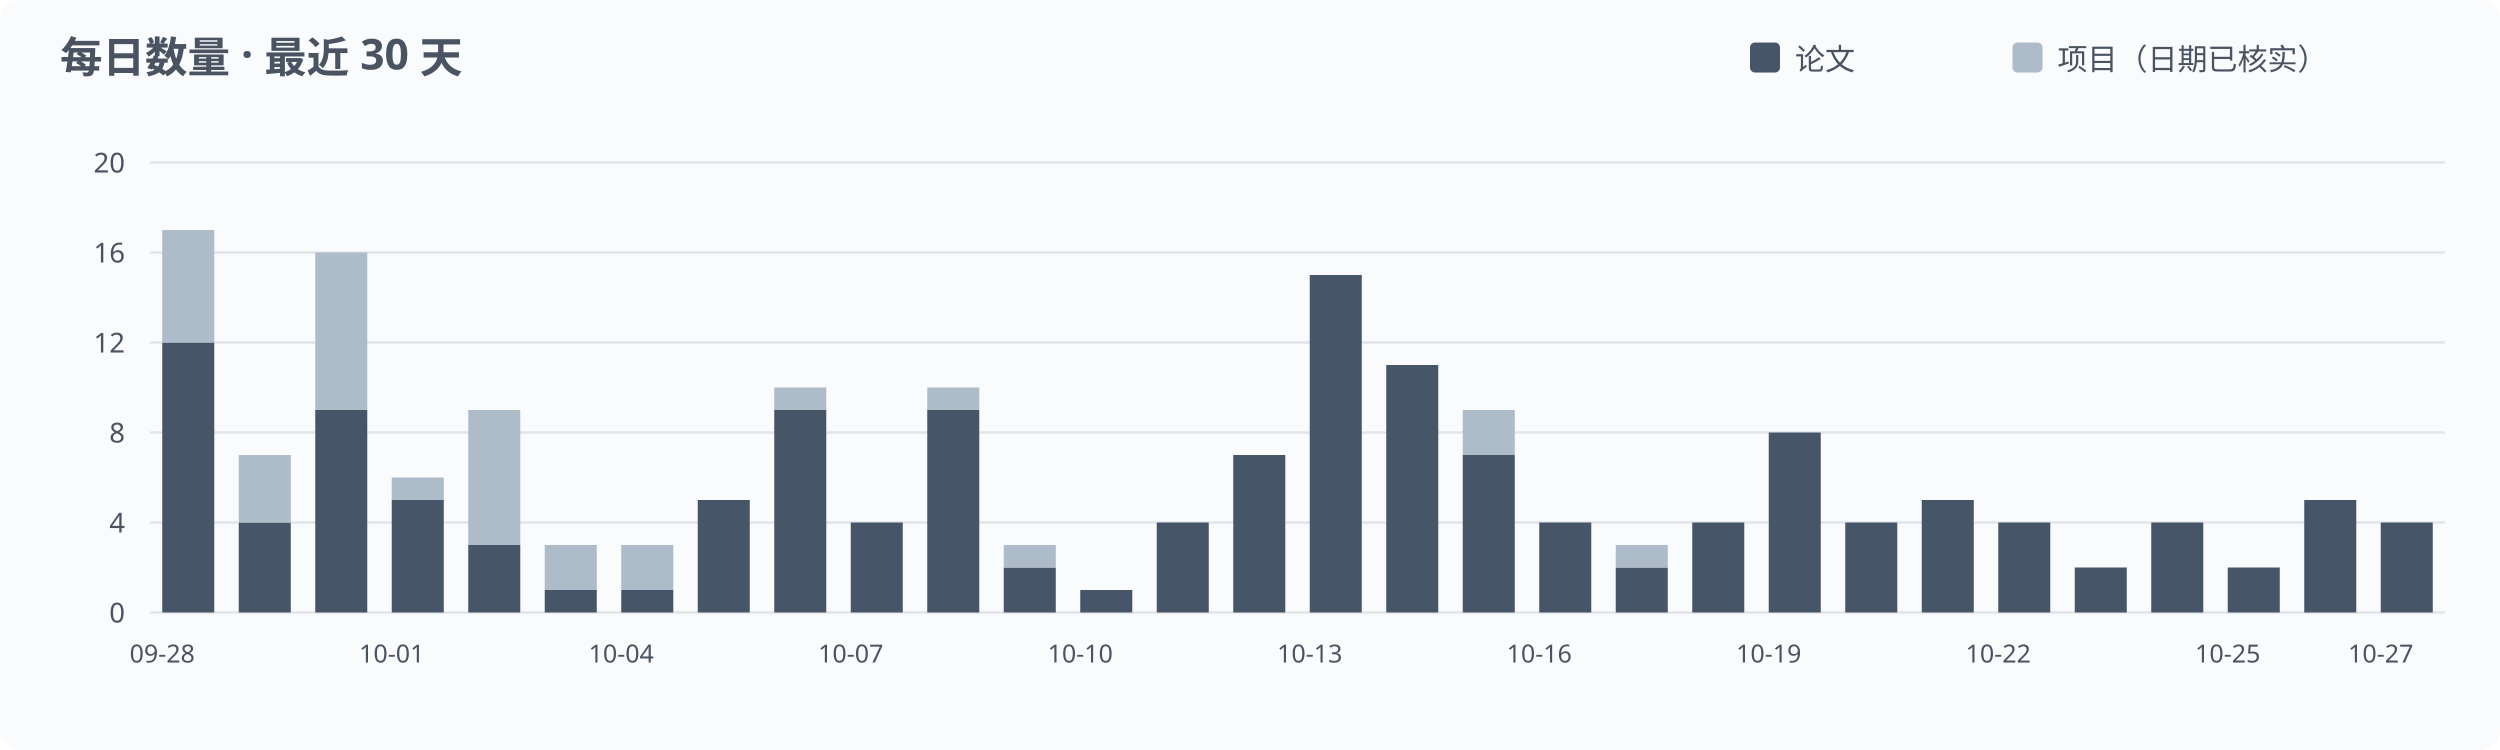
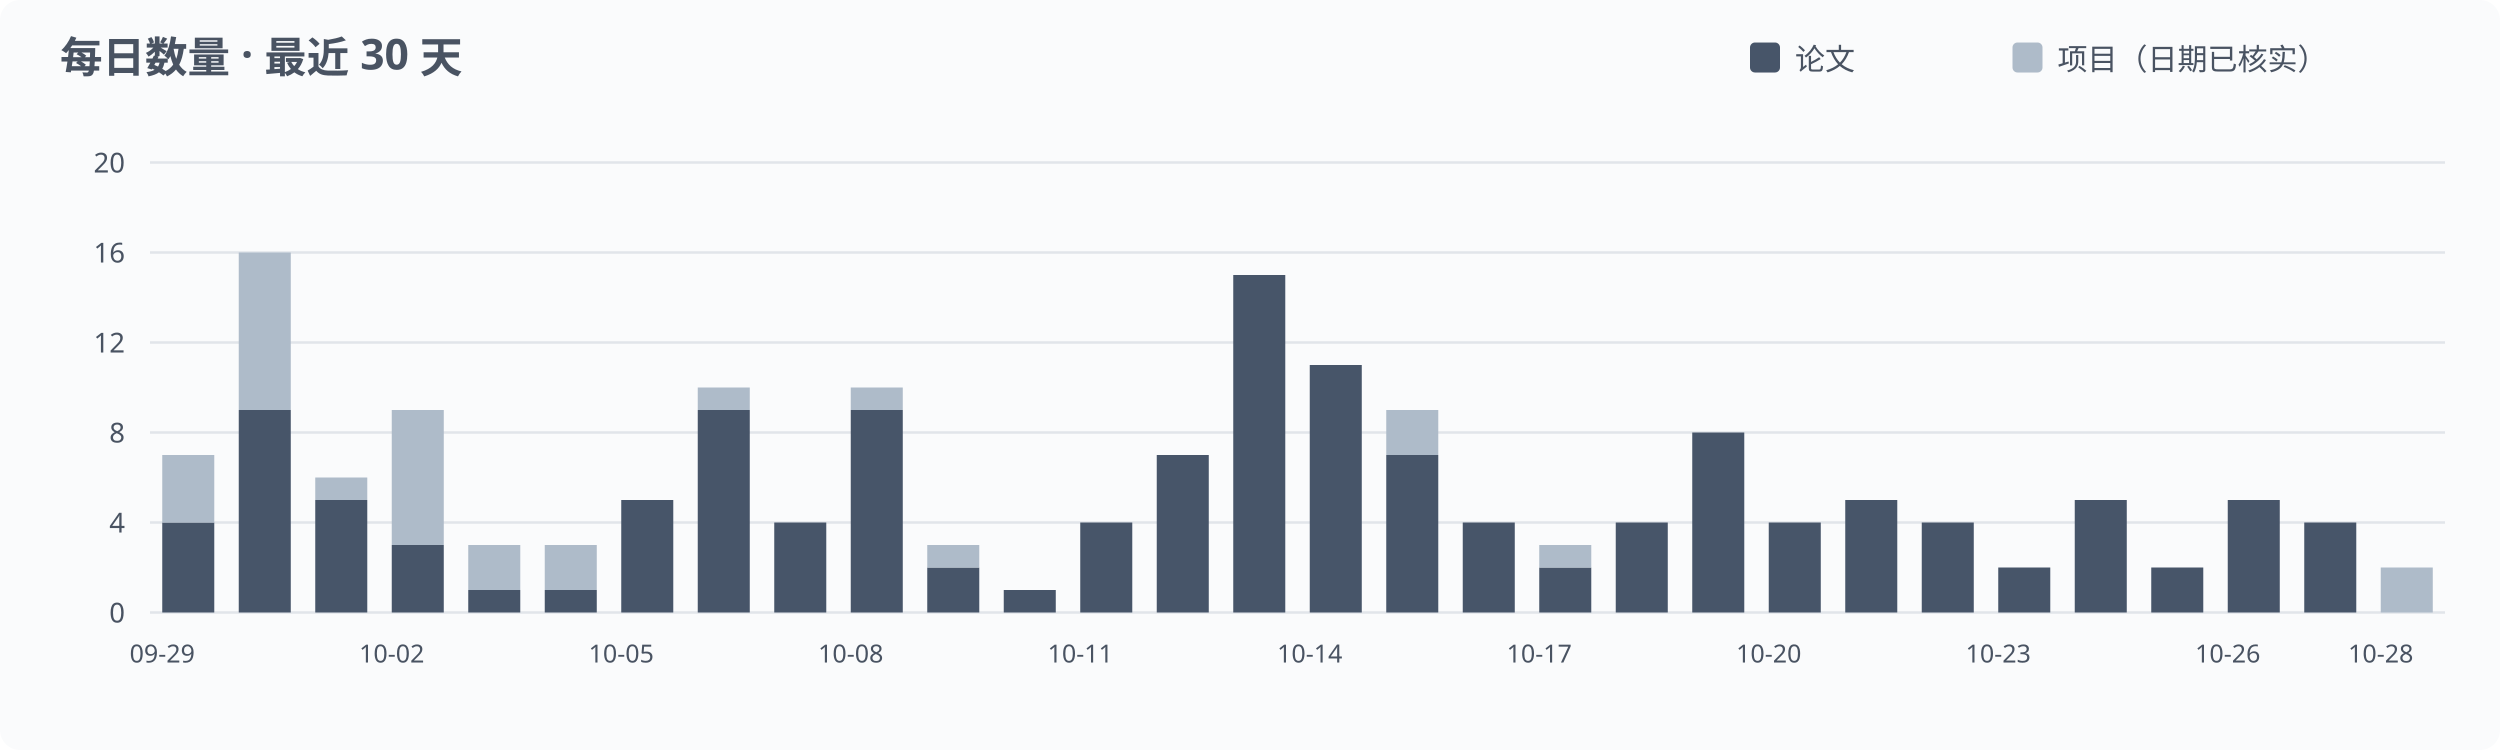
<svg xmlns="http://www.w3.org/2000/svg" width="1000" height="300" viewBox="0 0 1000 300" role="img" aria-labelledby="title desc">
  <rect width="100%" height="100%" rx="8" fill="#fafbfc" />
  <g font-family="system-ui,sans-serif" fill="#495362">
    <text x="24" y="29" font-size="17" font-weight="600">每日数量 · 最近 30 天</text>
    <rect x="700" y="17" width="12" height="12" rx="2" fill="#475569" />
    <text x="718" y="28" font-size="12">论文</text>
    <rect x="805" y="17" width="12" height="12" rx="2" fill="#aebbc9" />
    <text x="823" y="28" font-size="12">项目（日期已核实）</text>
    <path d="M60 245.0H978" stroke="#e1e5ea" />
    <text x="50" y="249.0" text-anchor="end" font-size="11">0</text>
    <path d="M60 209.0H978" stroke="#e1e5ea" />
    <text x="50" y="213.0" text-anchor="end" font-size="11">4</text>
    <path d="M60 173.0H978" stroke="#e1e5ea" />
    <text x="50" y="177.0" text-anchor="end" font-size="11">8</text>
    <path d="M60 137.0H978" stroke="#e1e5ea" />
    <text x="50" y="141.0" text-anchor="end" font-size="11">12</text>
    <path d="M60 101.0H978" stroke="#e1e5ea" />
    <text x="50" y="105.0" text-anchor="end" font-size="11">16</text>
    <path d="M60 65.0H978" stroke="#e1e5ea" />
    <text x="50" y="69.0" text-anchor="end" font-size="11">20</text>
-     <rect x="64.90" y="137.00" width="20.81" height="108.00" fill="#475569" />
-     <rect x="64.90" y="92.00" width="20.81" height="45.00" fill="#aebbc9" />
-     <text x="64.90" y="265" text-anchor="middle" font-size="10">09-28</text>
-     <rect x="95.50" y="209.00" width="20.81" height="36.00" fill="#475569" />
-     <rect x="95.50" y="182.00" width="20.81" height="27.00" fill="#aebbc9" />
-     <rect x="126.10" y="164.00" width="20.81" height="81.00" fill="#475569" />
-     <rect x="126.10" y="101.00" width="20.81" height="63.00" fill="#aebbc9" />
-     <rect x="156.70" y="200.00" width="20.81" height="45.00" fill="#475569" />
-     <rect x="156.70" y="191.00" width="20.81" height="9.00" fill="#aebbc9" />
-     <text x="156.70" y="265" text-anchor="middle" font-size="10">10-01</text>
-     <rect x="187.30" y="218.00" width="20.81" height="27.00" fill="#475569" />
-     <rect x="187.30" y="164.00" width="20.81" height="54.00" fill="#aebbc9" />
+     <rect x="64.90" y="209.00" width="20.81" height="36.00" fill="#475569" />
+     <rect x="64.90" y="182.00" width="20.81" height="27.00" fill="#aebbc9" />
+     <text x="64.90" y="265" text-anchor="middle" font-size="10">09-29</text>
+     <rect x="95.50" y="164.00" width="20.81" height="81.00" fill="#475569" />
+     <rect x="95.50" y="101.00" width="20.81" height="63.00" fill="#aebbc9" />
+     <rect x="126.10" y="200.00" width="20.81" height="45.00" fill="#475569" />
+     <rect x="126.10" y="191.00" width="20.81" height="9.00" fill="#aebbc9" />
+     <rect x="156.70" y="218.00" width="20.81" height="27.00" fill="#475569" />
+     <rect x="156.70" y="164.00" width="20.81" height="54.00" fill="#aebbc9" />
+     <text x="156.70" y="265" text-anchor="middle" font-size="10">10-02</text>
+     <rect x="187.30" y="236.00" width="20.81" height="9.00" fill="#475569" />
+     <rect x="187.30" y="218.00" width="20.81" height="18.00" fill="#aebbc9" />
    <rect x="217.90" y="236.00" width="20.81" height="9.00" fill="#475569" />
    <rect x="217.90" y="218.00" width="20.81" height="18.00" fill="#aebbc9" />
-     <rect x="248.50" y="236.00" width="20.81" height="9.00" fill="#475569" />
-     <rect x="248.50" y="218.00" width="20.81" height="18.00" fill="#aebbc9" />
-     <text x="248.50" y="265" text-anchor="middle" font-size="10">10-04</text>
-     <rect x="279.10" y="200.00" width="20.81" height="45.00" fill="#475569" />
-     <rect x="279.10" y="200.00" width="20.81" height="0.00" fill="#aebbc9" />
-     <rect x="309.70" y="164.00" width="20.81" height="81.00" fill="#475569" />
-     <rect x="309.70" y="155.00" width="20.81" height="9.00" fill="#aebbc9" />
-     <rect x="340.30" y="209.00" width="20.81" height="36.00" fill="#475569" />
-     <rect x="340.30" y="209.00" width="20.81" height="0.00" fill="#aebbc9" />
-     <text x="340.30" y="265" text-anchor="middle" font-size="10">10-07</text>
-     <rect x="370.90" y="164.00" width="20.81" height="81.00" fill="#475569" />
-     <rect x="370.90" y="155.00" width="20.81" height="9.00" fill="#aebbc9" />
-     <rect x="401.50" y="227.00" width="20.81" height="18.00" fill="#475569" />
-     <rect x="401.50" y="218.00" width="20.81" height="9.00" fill="#aebbc9" />
-     <rect x="432.10" y="236.00" width="20.81" height="9.00" fill="#475569" />
-     <rect x="432.10" y="236.00" width="20.81" height="0.00" fill="#aebbc9" />
-     <text x="432.10" y="265" text-anchor="middle" font-size="10">10-10</text>
-     <rect x="462.70" y="209.00" width="20.81" height="36.00" fill="#475569" />
-     <rect x="462.70" y="209.00" width="20.81" height="0.00" fill="#aebbc9" />
-     <rect x="493.30" y="182.00" width="20.81" height="63.00" fill="#475569" />
-     <rect x="493.30" y="182.00" width="20.81" height="0.00" fill="#aebbc9" />
-     <rect x="523.90" y="110.00" width="20.81" height="135.00" fill="#475569" />
-     <rect x="523.90" y="110.00" width="20.81" height="0.00" fill="#aebbc9" />
-     <text x="523.90" y="265" text-anchor="middle" font-size="10">10-13</text>
-     <rect x="554.50" y="146.00" width="20.81" height="99.00" fill="#475569" />
-     <rect x="554.50" y="146.00" width="20.81" height="0.00" fill="#aebbc9" />
-     <rect x="585.10" y="182.00" width="20.81" height="63.00" fill="#475569" />
-     <rect x="585.10" y="164.00" width="20.81" height="18.00" fill="#aebbc9" />
-     <rect x="615.70" y="209.00" width="20.81" height="36.00" fill="#475569" />
-     <rect x="615.70" y="209.00" width="20.81" height="0.00" fill="#aebbc9" />
-     <text x="615.70" y="265" text-anchor="middle" font-size="10">10-16</text>
-     <rect x="646.30" y="227.00" width="20.81" height="18.00" fill="#475569" />
-     <rect x="646.30" y="218.00" width="20.81" height="9.00" fill="#aebbc9" />
-     <rect x="676.90" y="209.00" width="20.81" height="36.00" fill="#475569" />
-     <rect x="676.90" y="209.00" width="20.81" height="0.00" fill="#aebbc9" />
-     <rect x="707.50" y="173.00" width="20.81" height="72.00" fill="#475569" />
-     <rect x="707.50" y="173.00" width="20.81" height="0.00" fill="#aebbc9" />
-     <text x="707.50" y="265" text-anchor="middle" font-size="10">10-19</text>
-     <rect x="738.10" y="209.00" width="20.81" height="36.00" fill="#475569" />
-     <rect x="738.10" y="209.00" width="20.81" height="0.00" fill="#aebbc9" />
-     <rect x="768.70" y="200.00" width="20.81" height="45.00" fill="#475569" />
-     <rect x="768.70" y="200.00" width="20.81" height="0.00" fill="#aebbc9" />
-     <rect x="799.30" y="209.00" width="20.81" height="36.00" fill="#475569" />
-     <rect x="799.30" y="209.00" width="20.81" height="0.00" fill="#aebbc9" />
-     <text x="799.30" y="265" text-anchor="middle" font-size="10">10-22</text>
-     <rect x="829.90" y="227.00" width="20.81" height="18.00" fill="#475569" />
-     <rect x="829.90" y="227.00" width="20.81" height="0.00" fill="#aebbc9" />
-     <rect x="860.50" y="209.00" width="20.81" height="36.00" fill="#475569" />
-     <rect x="860.50" y="209.00" width="20.81" height="0.00" fill="#aebbc9" />
-     <rect x="891.10" y="227.00" width="20.81" height="18.00" fill="#475569" />
-     <rect x="891.10" y="227.00" width="20.81" height="0.00" fill="#aebbc9" />
-     <text x="891.10" y="265" text-anchor="middle" font-size="10">10-25</text>
-     <rect x="921.70" y="200.00" width="20.81" height="45.00" fill="#475569" />
-     <rect x="921.70" y="200.00" width="20.81" height="0.00" fill="#aebbc9" />
-     <rect x="952.30" y="209.00" width="20.81" height="36.00" fill="#475569" />
-     <rect x="952.30" y="209.00" width="20.81" height="0.00" fill="#aebbc9" />
-     <text x="952.30" y="265" text-anchor="middle" font-size="10">10-27</text>
+     <rect x="248.50" y="200.00" width="20.81" height="45.00" fill="#475569" />
+     <rect x="248.50" y="200.00" width="20.81" height="0.00" fill="#aebbc9" />
+     <text x="248.50" y="265" text-anchor="middle" font-size="10">10-05</text>
+     <rect x="279.10" y="164.00" width="20.81" height="81.00" fill="#475569" />
+     <rect x="279.10" y="155.00" width="20.81" height="9.00" fill="#aebbc9" />
+     <rect x="309.70" y="209.00" width="20.81" height="36.00" fill="#475569" />
+     <rect x="309.70" y="209.00" width="20.81" height="0.00" fill="#aebbc9" />
+     <rect x="340.30" y="164.00" width="20.81" height="81.00" fill="#475569" />
+     <rect x="340.30" y="155.00" width="20.81" height="9.00" fill="#aebbc9" />
+     <text x="340.30" y="265" text-anchor="middle" font-size="10">10-08</text>
+     <rect x="370.90" y="227.00" width="20.81" height="18.00" fill="#475569" />
+     <rect x="370.90" y="218.00" width="20.81" height="9.00" fill="#aebbc9" />
+     <rect x="401.50" y="236.00" width="20.81" height="9.00" fill="#475569" />
+     <rect x="401.50" y="236.00" width="20.81" height="0.00" fill="#aebbc9" />
+     <rect x="432.10" y="209.00" width="20.81" height="36.00" fill="#475569" />
+     <rect x="432.10" y="209.00" width="20.81" height="0.00" fill="#aebbc9" />
+     <text x="432.10" y="265" text-anchor="middle" font-size="10">10-11</text>
+     <rect x="462.70" y="182.00" width="20.81" height="63.00" fill="#475569" />
+     <rect x="462.70" y="182.00" width="20.81" height="0.00" fill="#aebbc9" />
+     <rect x="493.30" y="110.00" width="20.81" height="135.00" fill="#475569" />
+     <rect x="493.30" y="110.00" width="20.81" height="0.00" fill="#aebbc9" />
+     <rect x="523.90" y="146.00" width="20.81" height="99.00" fill="#475569" />
+     <rect x="523.90" y="146.00" width="20.81" height="0.00" fill="#aebbc9" />
+     <text x="523.90" y="265" text-anchor="middle" font-size="10">10-14</text>
+     <rect x="554.50" y="182.00" width="20.81" height="63.00" fill="#475569" />
+     <rect x="554.50" y="164.00" width="20.81" height="18.00" fill="#aebbc9" />
+     <rect x="585.10" y="209.00" width="20.81" height="36.00" fill="#475569" />
+     <rect x="585.10" y="209.00" width="20.81" height="0.00" fill="#aebbc9" />
+     <rect x="615.70" y="227.00" width="20.81" height="18.00" fill="#475569" />
+     <rect x="615.70" y="218.00" width="20.81" height="9.00" fill="#aebbc9" />
+     <text x="615.70" y="265" text-anchor="middle" font-size="10">10-17</text>
+     <rect x="646.30" y="209.00" width="20.81" height="36.00" fill="#475569" />
+     <rect x="646.30" y="209.00" width="20.81" height="0.00" fill="#aebbc9" />
+     <rect x="676.90" y="173.00" width="20.81" height="72.00" fill="#475569" />
+     <rect x="676.90" y="173.00" width="20.81" height="0.00" fill="#aebbc9" />
+     <rect x="707.50" y="209.00" width="20.81" height="36.00" fill="#475569" />
+     <rect x="707.50" y="209.00" width="20.81" height="0.00" fill="#aebbc9" />
+     <text x="707.50" y="265" text-anchor="middle" font-size="10">10-20</text>
+     <rect x="738.10" y="200.00" width="20.81" height="45.00" fill="#475569" />
+     <rect x="738.10" y="200.00" width="20.81" height="0.00" fill="#aebbc9" />
+     <rect x="768.70" y="209.00" width="20.81" height="36.00" fill="#475569" />
+     <rect x="768.70" y="209.00" width="20.81" height="0.00" fill="#aebbc9" />
+     <rect x="799.30" y="227.00" width="20.81" height="18.00" fill="#475569" />
+     <rect x="799.30" y="227.00" width="20.81" height="0.00" fill="#aebbc9" />
+     <text x="799.30" y="265" text-anchor="middle" font-size="10">10-23</text>
+     <rect x="829.90" y="200.00" width="20.81" height="45.00" fill="#475569" />
+     <rect x="829.90" y="200.00" width="20.81" height="0.00" fill="#aebbc9" />
+     <rect x="860.50" y="227.00" width="20.81" height="18.00" fill="#475569" />
+     <rect x="860.50" y="227.00" width="20.81" height="0.00" fill="#aebbc9" />
+     <rect x="891.10" y="200.00" width="20.81" height="45.00" fill="#475569" />
+     <rect x="891.10" y="200.00" width="20.81" height="0.00" fill="#aebbc9" />
+     <text x="891.10" y="265" text-anchor="middle" font-size="10">10-26</text>
+     <rect x="921.70" y="209.00" width="20.81" height="36.00" fill="#475569" />
+     <rect x="921.70" y="209.00" width="20.81" height="0.00" fill="#aebbc9" />
+     <rect x="952.30" y="245.00" width="20.81" height="0.00" fill="#475569" />
+     <rect x="952.30" y="227.00" width="20.81" height="18.00" fill="#aebbc9" />
+     <text x="952.30" y="265" text-anchor="middle" font-size="10">10-28</text>
  </g>
</svg>
